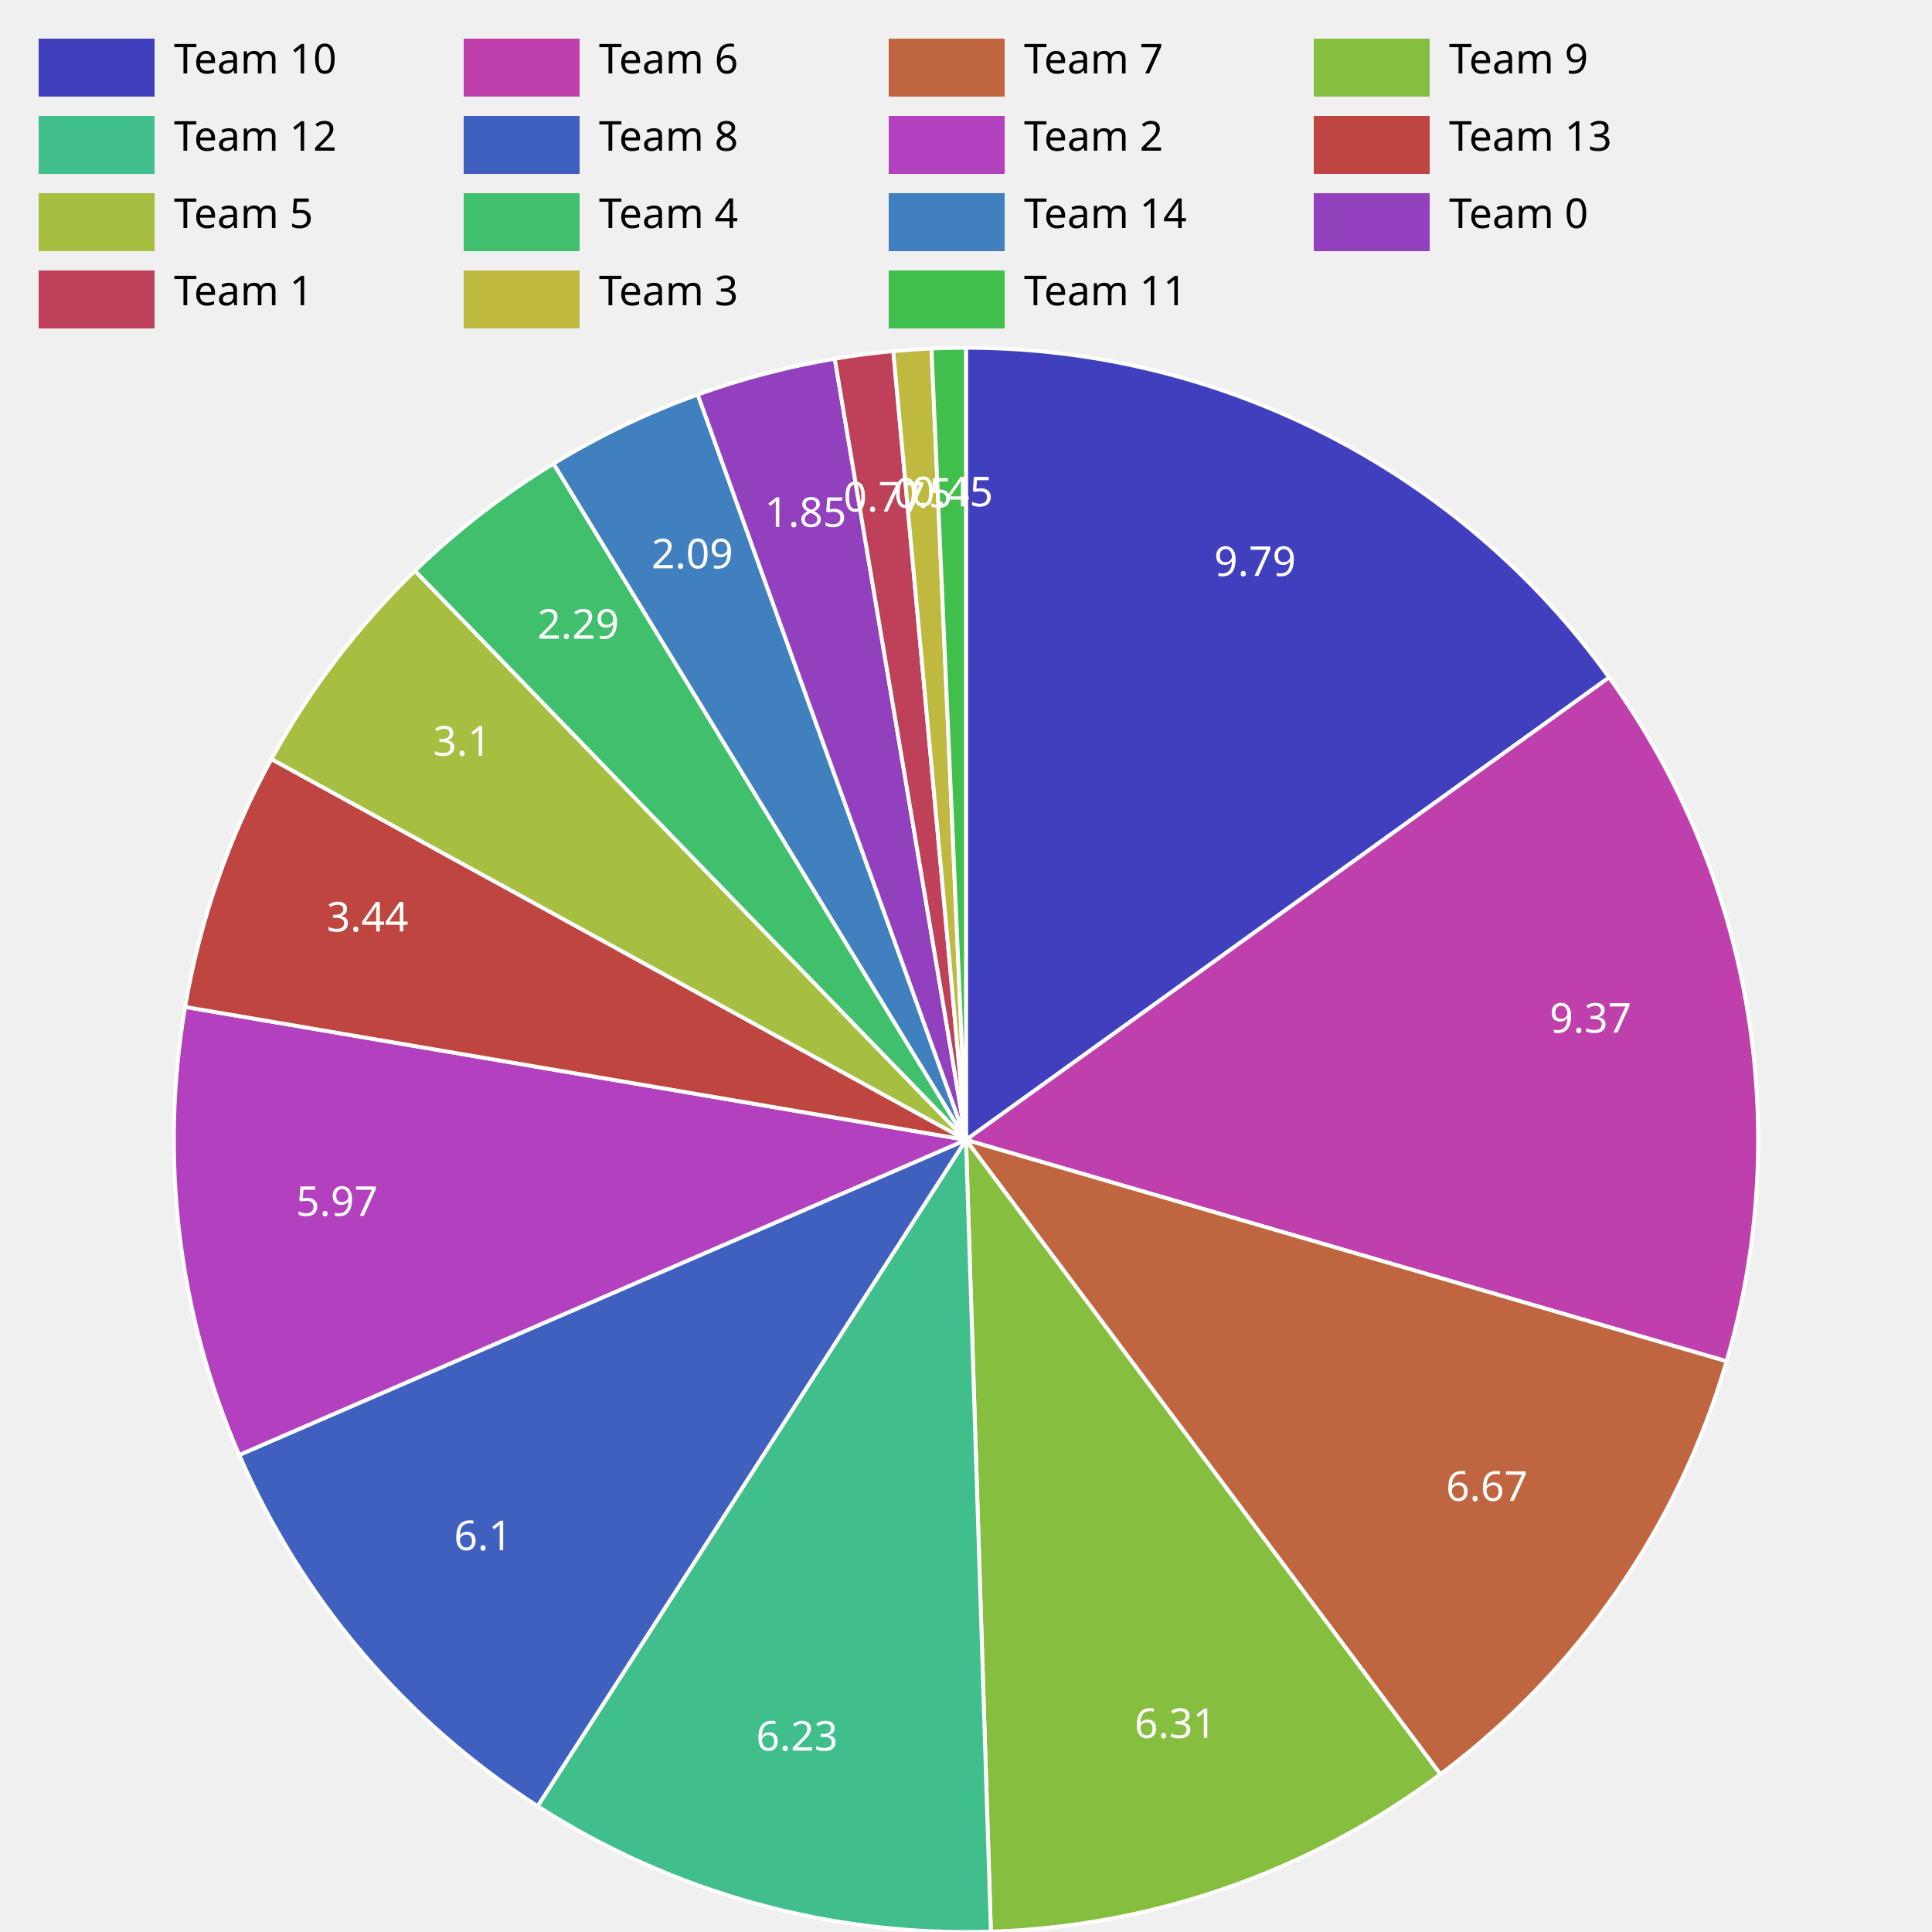
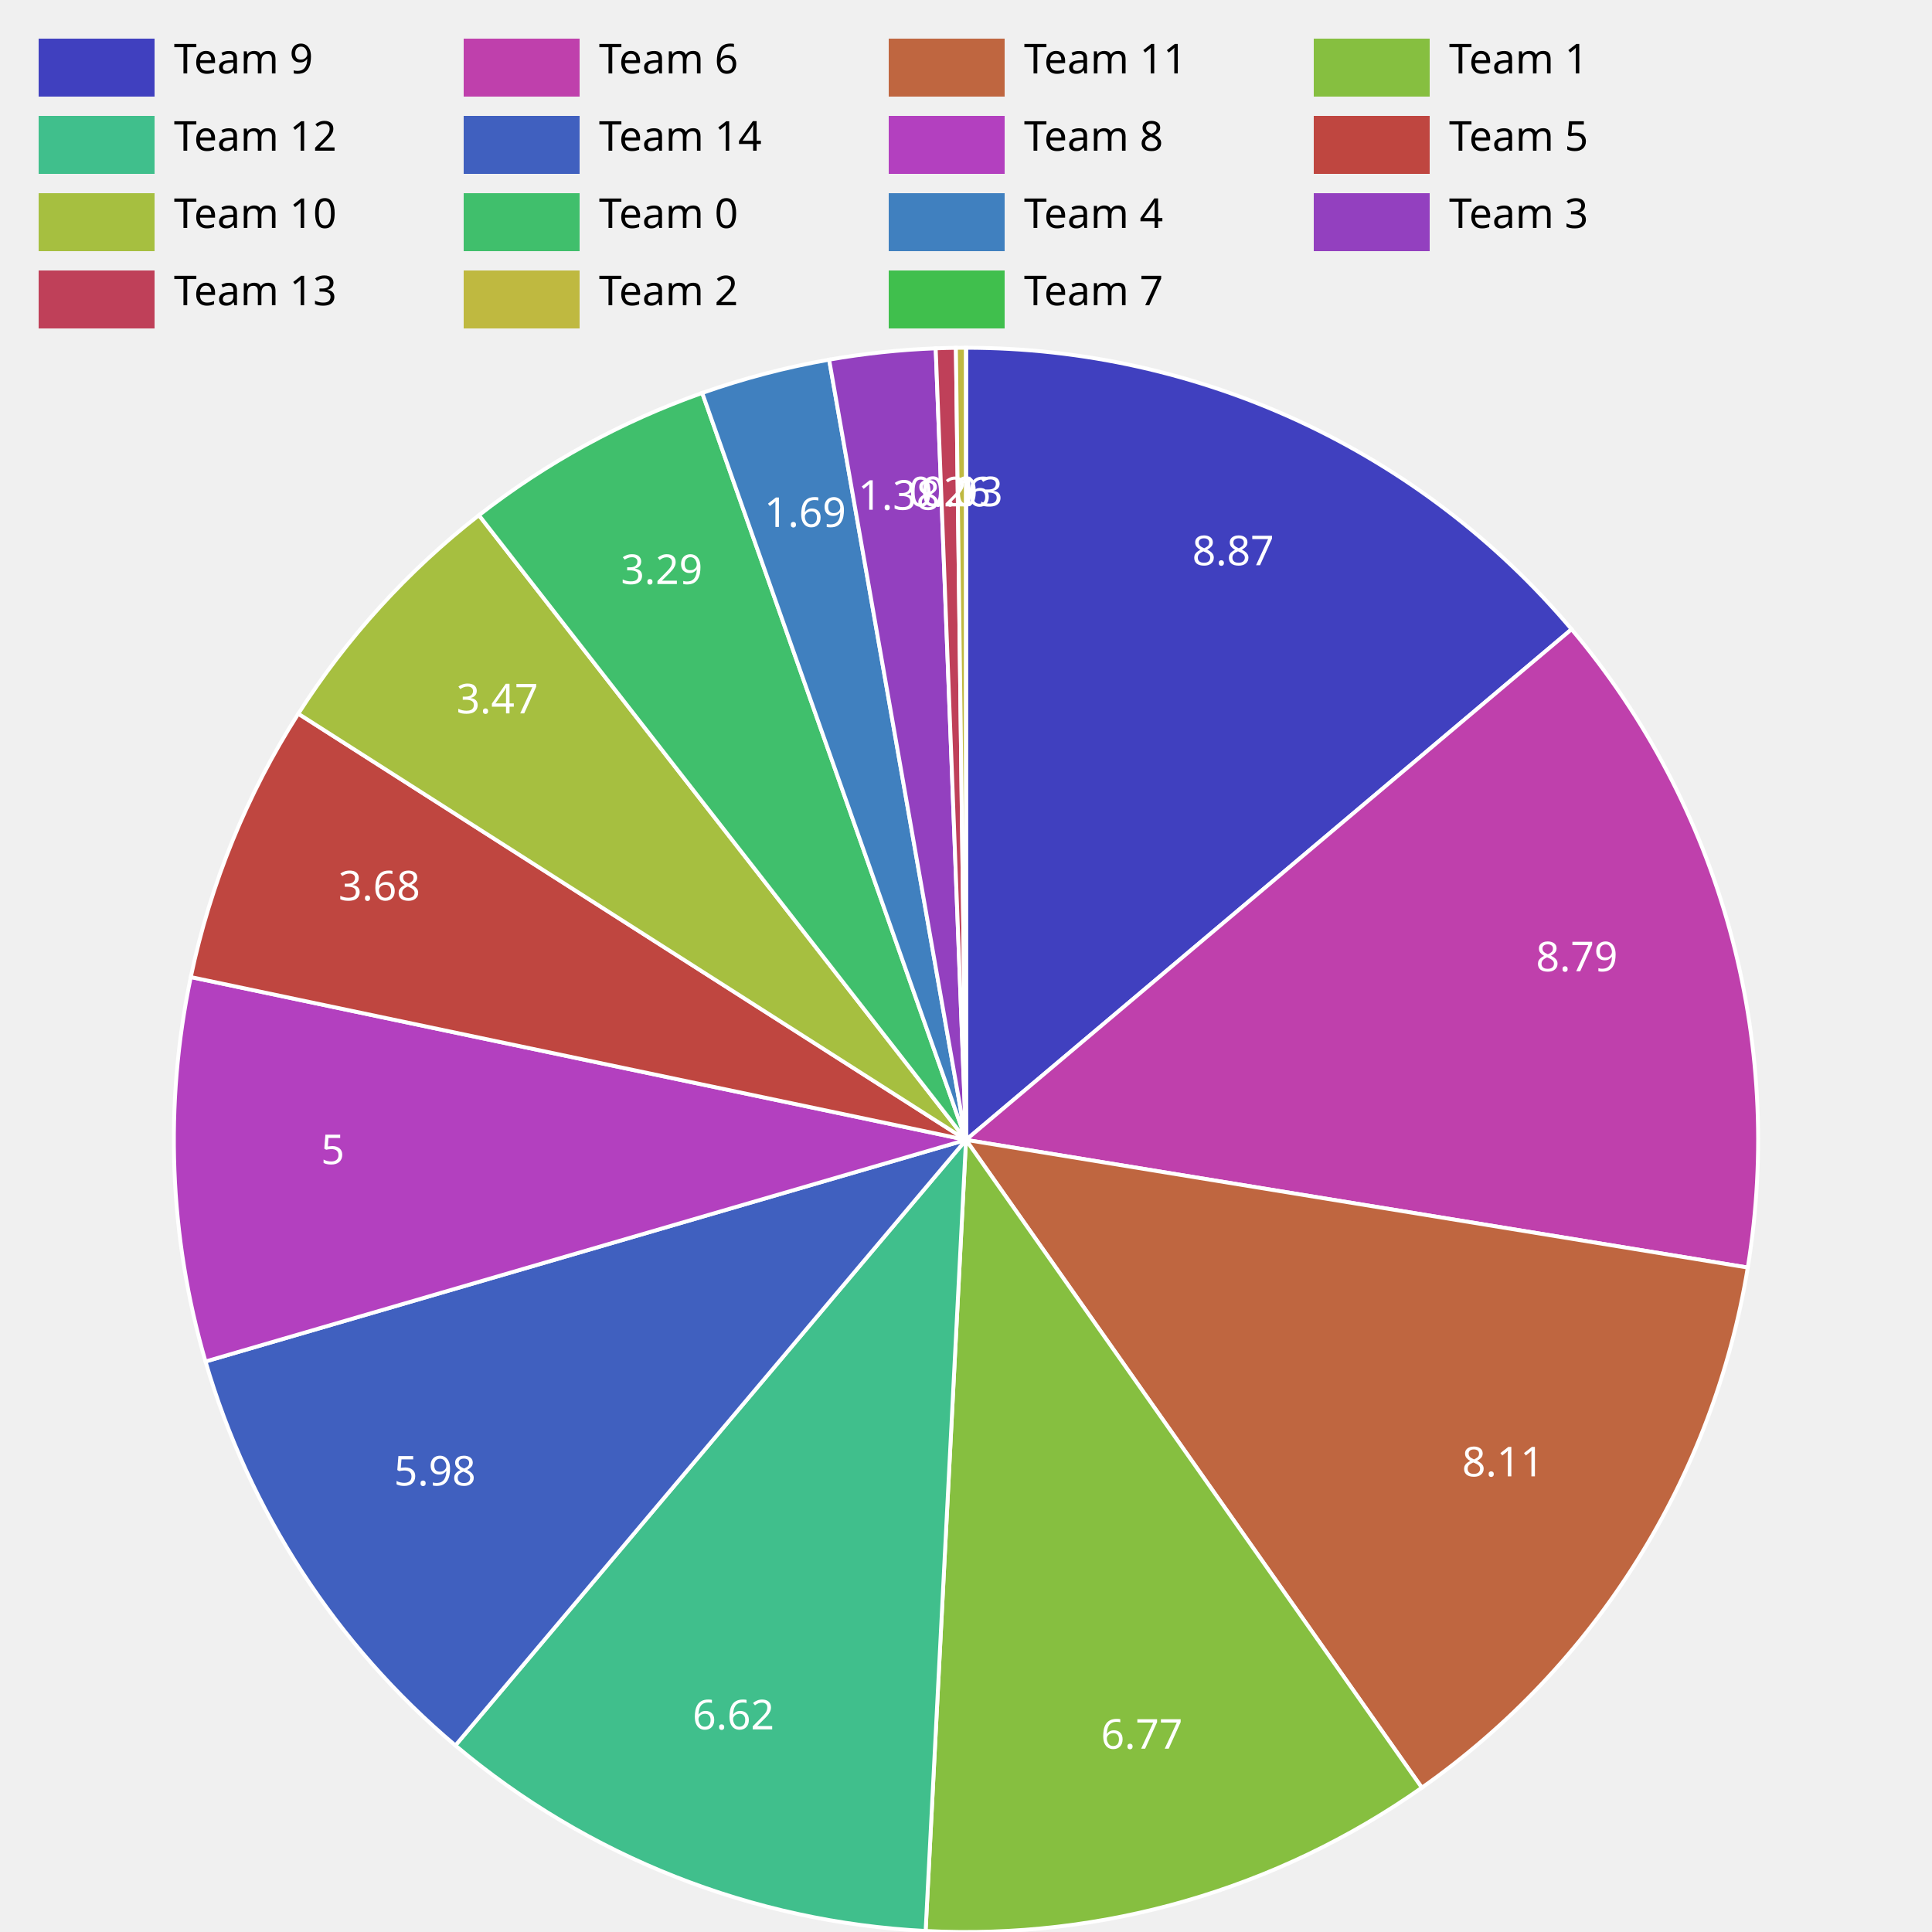
<svg xmlns="http://www.w3.org/2000/svg" varsion="1.1" width="500" height="500">
  <style>text { font-size: 8pt; font-family: sans-serif }  .axislegend { font-size: 12pt; font-weight: bold } .hovercircle {z-index:0; cursor:pointer; } .value {z-index: 1; background-color: #fff; opacity: 0.7; } </style>
  <rect x="10" y="10" width="30" height="15" fill="#4040BF" />
-   <text x="45" y="19" alignment-baseline="middle">Team 10</text>
+   <text x="45" y="19" alignment-baseline="middle">Team 9</text>
  <rect x="120" y="10" width="30" height="15" fill="#BF40AC" />
  <text x="155" y="19" alignment-baseline="middle">Team 6</text>
  <rect x="230" y="10" width="30" height="15" fill="#BF6640" />
-   <text x="265" y="19" alignment-baseline="middle">Team 7</text>
+   <text x="265" y="19" alignment-baseline="middle">Team 11</text>
  <rect x="340" y="10" width="30" height="15" fill="#86BF40" />
-   <text x="375" y="19" alignment-baseline="middle">Team 9</text>
+   <text x="375" y="19" alignment-baseline="middle">Team 1</text>
  <rect x="10" y="30" width="30" height="15" fill="#40BF8C" />
  <text x="45" y="39" alignment-baseline="middle">Team 12</text>
  <rect x="120" y="30" width="30" height="15" fill="#4060BF" />
-   <text x="155" y="39" alignment-baseline="middle">Team 8</text>
+   <text x="155" y="39" alignment-baseline="middle">Team 14</text>
  <rect x="230" y="30" width="30" height="15" fill="#B340BF" />
-   <text x="265" y="39" alignment-baseline="middle">Team 2</text>
+   <text x="265" y="39" alignment-baseline="middle">Team 8</text>
  <rect x="340" y="30" width="30" height="15" fill="#BF4640" />
-   <text x="375" y="39" alignment-baseline="middle">Team 13</text>
+   <text x="375" y="39" alignment-baseline="middle">Team 5</text>
  <rect x="10" y="50" width="30" height="15" fill="#A6BF40" />
-   <text x="45" y="59" alignment-baseline="middle">Team 5</text>
+   <text x="45" y="59" alignment-baseline="middle">Team 10</text>
  <rect x="120" y="50" width="30" height="15" fill="#40BF6C" />
-   <text x="155" y="59" alignment-baseline="middle">Team 4</text>
+   <text x="155" y="59" alignment-baseline="middle">Team 0</text>
  <rect x="230" y="50" width="30" height="15" fill="#4080BF" />
-   <text x="265" y="59" alignment-baseline="middle">Team 14</text>
+   <text x="265" y="59" alignment-baseline="middle">Team 4</text>
  <rect x="340" y="50" width="30" height="15" fill="#9340BF" />
-   <text x="375" y="59" alignment-baseline="middle">Team 0</text>
+   <text x="375" y="59" alignment-baseline="middle">Team 3</text>
  <rect x="10" y="70" width="30" height="15" fill="#BF4059" />
-   <text x="45" y="79" alignment-baseline="middle">Team 1</text>
+   <text x="45" y="79" alignment-baseline="middle">Team 13</text>
  <rect x="120" y="70" width="30" height="15" fill="#BFB940" />
-   <text x="155" y="79" alignment-baseline="middle">Team 3</text>
+   <text x="155" y="79" alignment-baseline="middle">Team 2</text>
  <rect x="230" y="70" width="30" height="15" fill="#40BF4D" />
-   <text x="265" y="79" alignment-baseline="middle">Team 11</text>
-   <path d="M 250 90 A 205 205 0 0 1 416.435 175.316 L 250 295 L 250 90 Z" fill="#4040BF" stroke="#fff" />
-   <path d="M 416.435 175.316 A 205 205 0 0 1 446.829 352.301 L 250 295 L 416.435 175.316 Z" fill="#BF40AC" stroke="#fff" />
-   <path d="M 446.829 352.301 A 205 205 0 0 1 372.763 459.177 L 250 295 L 446.829 352.301 Z" fill="#BF6640" stroke="#fff" />
-   <path d="M 372.763 459.177 A 205 205 0 0 1 256.446 499.899 L 250 295 L 372.763 459.177 Z" fill="#86BF40" stroke="#fff" />
-   <path d="M 256.446 499.899 A 205 205 0 0 1 139.131 467.433 L 250 295 L 256.446 499.899 Z" fill="#40BF8C" stroke="#fff" />
-   <path d="M 139.131 467.433 A 205 205 0 0 1 61.916 376.544 L 250 295 L 139.131 467.433 Z" fill="#4060BF" stroke="#fff" />
-   <path d="M 61.916 376.544 A 205 205 0 0 1 47.907 260.597 L 250 295 L 61.916 376.544 Z" fill="#B340BF" stroke="#fff" />
-   <path d="M 47.907 260.597 A 205 205 0 0 1 70.244 196.447 L 250 295 L 47.907 260.597 Z" fill="#BF4640" stroke="#fff" />
-   <path d="M 70.244 196.447 A 205 205 0 0 1 107.394 147.73 L 250 295 L 70.244 196.447 Z" fill="#A6BF40" stroke="#fff" />
-   <path d="M 107.394 147.73 A 205 205 0 0 1 143.25 119.988 L 250 295 L 107.394 147.73 Z" fill="#40BF6C" stroke="#fff" />
-   <path d="M 143.25 119.988 A 205 205 0 0 1 180.58 102.112 L 250 295 L 143.25 119.988 Z" fill="#4080BF" stroke="#fff" />
-   <path d="M 180.58 102.112 A 205 205 0 0 1 216.037 92.833 L 250 295 L 180.58 102.112 Z" fill="#9340BF" stroke="#fff" />
-   <path d="M 216.037 92.833 A 205 205 0 0 1 231.181 90.866 L 250 295 L 216.037 92.833 Z" fill="#BF4059" stroke="#fff" />
-   <path d="M 231.181 90.866 A 205 205 0 0 1 241.076 90.194 L 250 295 L 231.181 90.866 Z" fill="#BFB940" stroke="#fff" />
-   <path d="M 241.076 90.194 A 205 205 0 0 1 250 90 L 250 295 L 241.076 90.194 Z" fill="#40BF4D" stroke="#fff" />
-   <text x="324.811" y="149.057" text-anchor="middle" alignment-baseline="middle" fill="#fff">9.79</text>
-   <text x="411.634" y="267.243" text-anchor="middle" alignment-baseline="middle" fill="#fff">9.37</text>
-   <text x="384.796" y="388.414" text-anchor="middle" alignment-baseline="middle" fill="#fff">6.67</text>
-   <text x="304.19" y="449.788" text-anchor="middle" alignment-baseline="middle" fill="#fff">6.31</text>
-   <text x="206.259" y="453.059" text-anchor="middle" alignment-baseline="middle" fill="#fff">6.23</text>
-   <text x="125.014" y="401.182" text-anchor="middle" alignment-baseline="middle" fill="#fff">6.1</text>
-   <text x="87.184" y="314.671" text-anchor="middle" alignment-baseline="middle" fill="#fff">5.97</text>
-   <text x="95.12" y="241.072" text-anchor="middle" alignment-baseline="middle" fill="#fff">3.44</text>
-   <text x="119.591" y="195.554" text-anchor="middle" alignment-baseline="middle" fill="#fff">3.1</text>
-   <text x="149.642" y="165.292" text-anchor="middle" alignment-baseline="middle" fill="#fff">2.29</text>
-   <text x="179.17" y="147.084" text-anchor="middle" alignment-baseline="middle" fill="#fff">2.09</text>
-   <text x="208.481" y="136.343" text-anchor="middle" alignment-baseline="middle" fill="#fff">1.85</text>
-   <text x="228.872" y="132.367" text-anchor="middle" alignment-baseline="middle" fill="#fff">0.77</text>
-   <text x="238.899" y="131.376" text-anchor="middle" alignment-baseline="middle" fill="#fff">0.5</text>
-   <text x="246.43" y="131.039" text-anchor="middle" alignment-baseline="middle" fill="#fff">0.45</text>
+   <text x="265" y="79" alignment-baseline="middle">Team 7</text>
+   <path d="M 250 90 A 205 205 0 0 1 406.723 162.852 L 250 295 L 250 90 Z" fill="#4040BF" stroke="#fff" />
+   <path d="M 406.723 162.852 A 205 205 0 0 1 452.32 328.042 L 250 295 L 406.723 162.852 Z" fill="#BF40AC" stroke="#fff" />
+   <path d="M 452.32 328.042 A 205 205 0 0 1 367.976 462.65 L 250 295 L 452.32 328.042 Z" fill="#BF6640" stroke="#fff" />
+   <path d="M 367.976 462.65 A 205 205 0 0 1 239.546 499.733 L 250 295 L 367.976 462.65 Z" fill="#86BF40" stroke="#fff" />
+   <path d="M 239.546 499.733 A 205 205 0 0 1 117.852 451.723 L 250 295 L 239.546 499.733 Z" fill="#40BF8C" stroke="#fff" />
+   <path d="M 117.852 451.723 A 205 205 0 0 1 53.186 352.352 L 250 295 L 117.852 451.723 Z" fill="#4060BF" stroke="#fff" />
+   <path d="M 53.186 352.352 A 205 205 0 0 1 49.377 252.864 L 250 295 L 53.186 352.352 Z" fill="#B340BF" stroke="#fff" />
+   <path d="M 49.377 252.864 A 205 205 0 0 1 77.198 184.708 L 250 295 L 49.377 252.864 Z" fill="#BF4640" stroke="#fff" />
+   <path d="M 77.198 184.708 A 205 205 0 0 1 123.944 133.337 L 250 295 L 77.198 184.708 Z" fill="#A6BF40" stroke="#fff" />
+   <path d="M 123.944 133.337 A 205 205 0 0 1 181.737 101.699 L 250 295 L 123.944 133.337 Z" fill="#40BF6C" stroke="#fff" />
+   <path d="M 181.737 101.699 A 205 205 0 0 1 214.578 93.083 L 250 295 L 181.737 101.699 Z" fill="#4080BF" stroke="#fff" />
+   <path d="M 214.578 93.083 A 205 205 0 0 1 242.158 90.15 L 250 295 L 214.578 93.083 Z" fill="#9340BF" stroke="#fff" />
+   <path d="M 242.158 90.15 A 205 205 0 0 1 247.385 90.017 L 250 295 L 242.158 90.15 Z" fill="#BF4059" stroke="#fff" />
+   <path d="M 247.385 90.017 A 205 205 0 0 1 250 90 L 250 295 L 247.385 90.017 Z" fill="#BFB940" stroke="#fff" />
+   <path d="M 250 90 A 205 205 0 0 1 250 90 L 250 295 L 250 90 Z" fill="#40BF4D" stroke="#fff" />
+   <text x="319.131" y="146.283" text-anchor="middle" alignment-baseline="middle" fill="#fff">8.87</text>
+   <text x="408.088" y="251.363" text-anchor="middle" alignment-baseline="middle" fill="#fff">8.79</text>
+   <text x="388.973" y="382.078" text-anchor="middle" alignment-baseline="middle" fill="#fff">8.11</text>
+   <text x="295.495" y="452.563" text-anchor="middle" alignment-baseline="middle" fill="#fff">6.77</text>
+   <text x="189.813" y="447.557" text-anchor="middle" alignment-baseline="middle" fill="#fff">6.62</text>
+   <text x="112.543" y="384.451" text-anchor="middle" alignment-baseline="middle" fill="#fff">5.98</text>
+   <text x="86.12" y="301.274" text-anchor="middle" alignment-baseline="middle" fill="#fff">5</text>
+   <text x="98.162" y="233.021" text-anchor="middle" alignment-baseline="middle" fill="#fff">3.68</text>
+   <text x="128.704" y="184.622" text-anchor="middle" alignment-baseline="middle" fill="#fff">3.47</text>
+   <text x="171.249" y="151.145" text-anchor="middle" alignment-baseline="middle" fill="#fff">3.29</text>
+   <text x="208.383" y="136.368" text-anchor="middle" alignment-baseline="middle" fill="#fff">1.69</text>
+   <text x="232.655" y="131.92" text-anchor="middle" alignment-baseline="middle" fill="#fff">1.38</text>
+   <text x="245.817" y="131.053" text-anchor="middle" alignment-baseline="middle" fill="#fff">0.26</text>
+   <text x="248.954" y="131.003" text-anchor="middle" alignment-baseline="middle" fill="#fff">0.13</text>
+   <text x="250" y="131" text-anchor="middle" alignment-baseline="middle" fill="#fff">0</text>
</svg>
